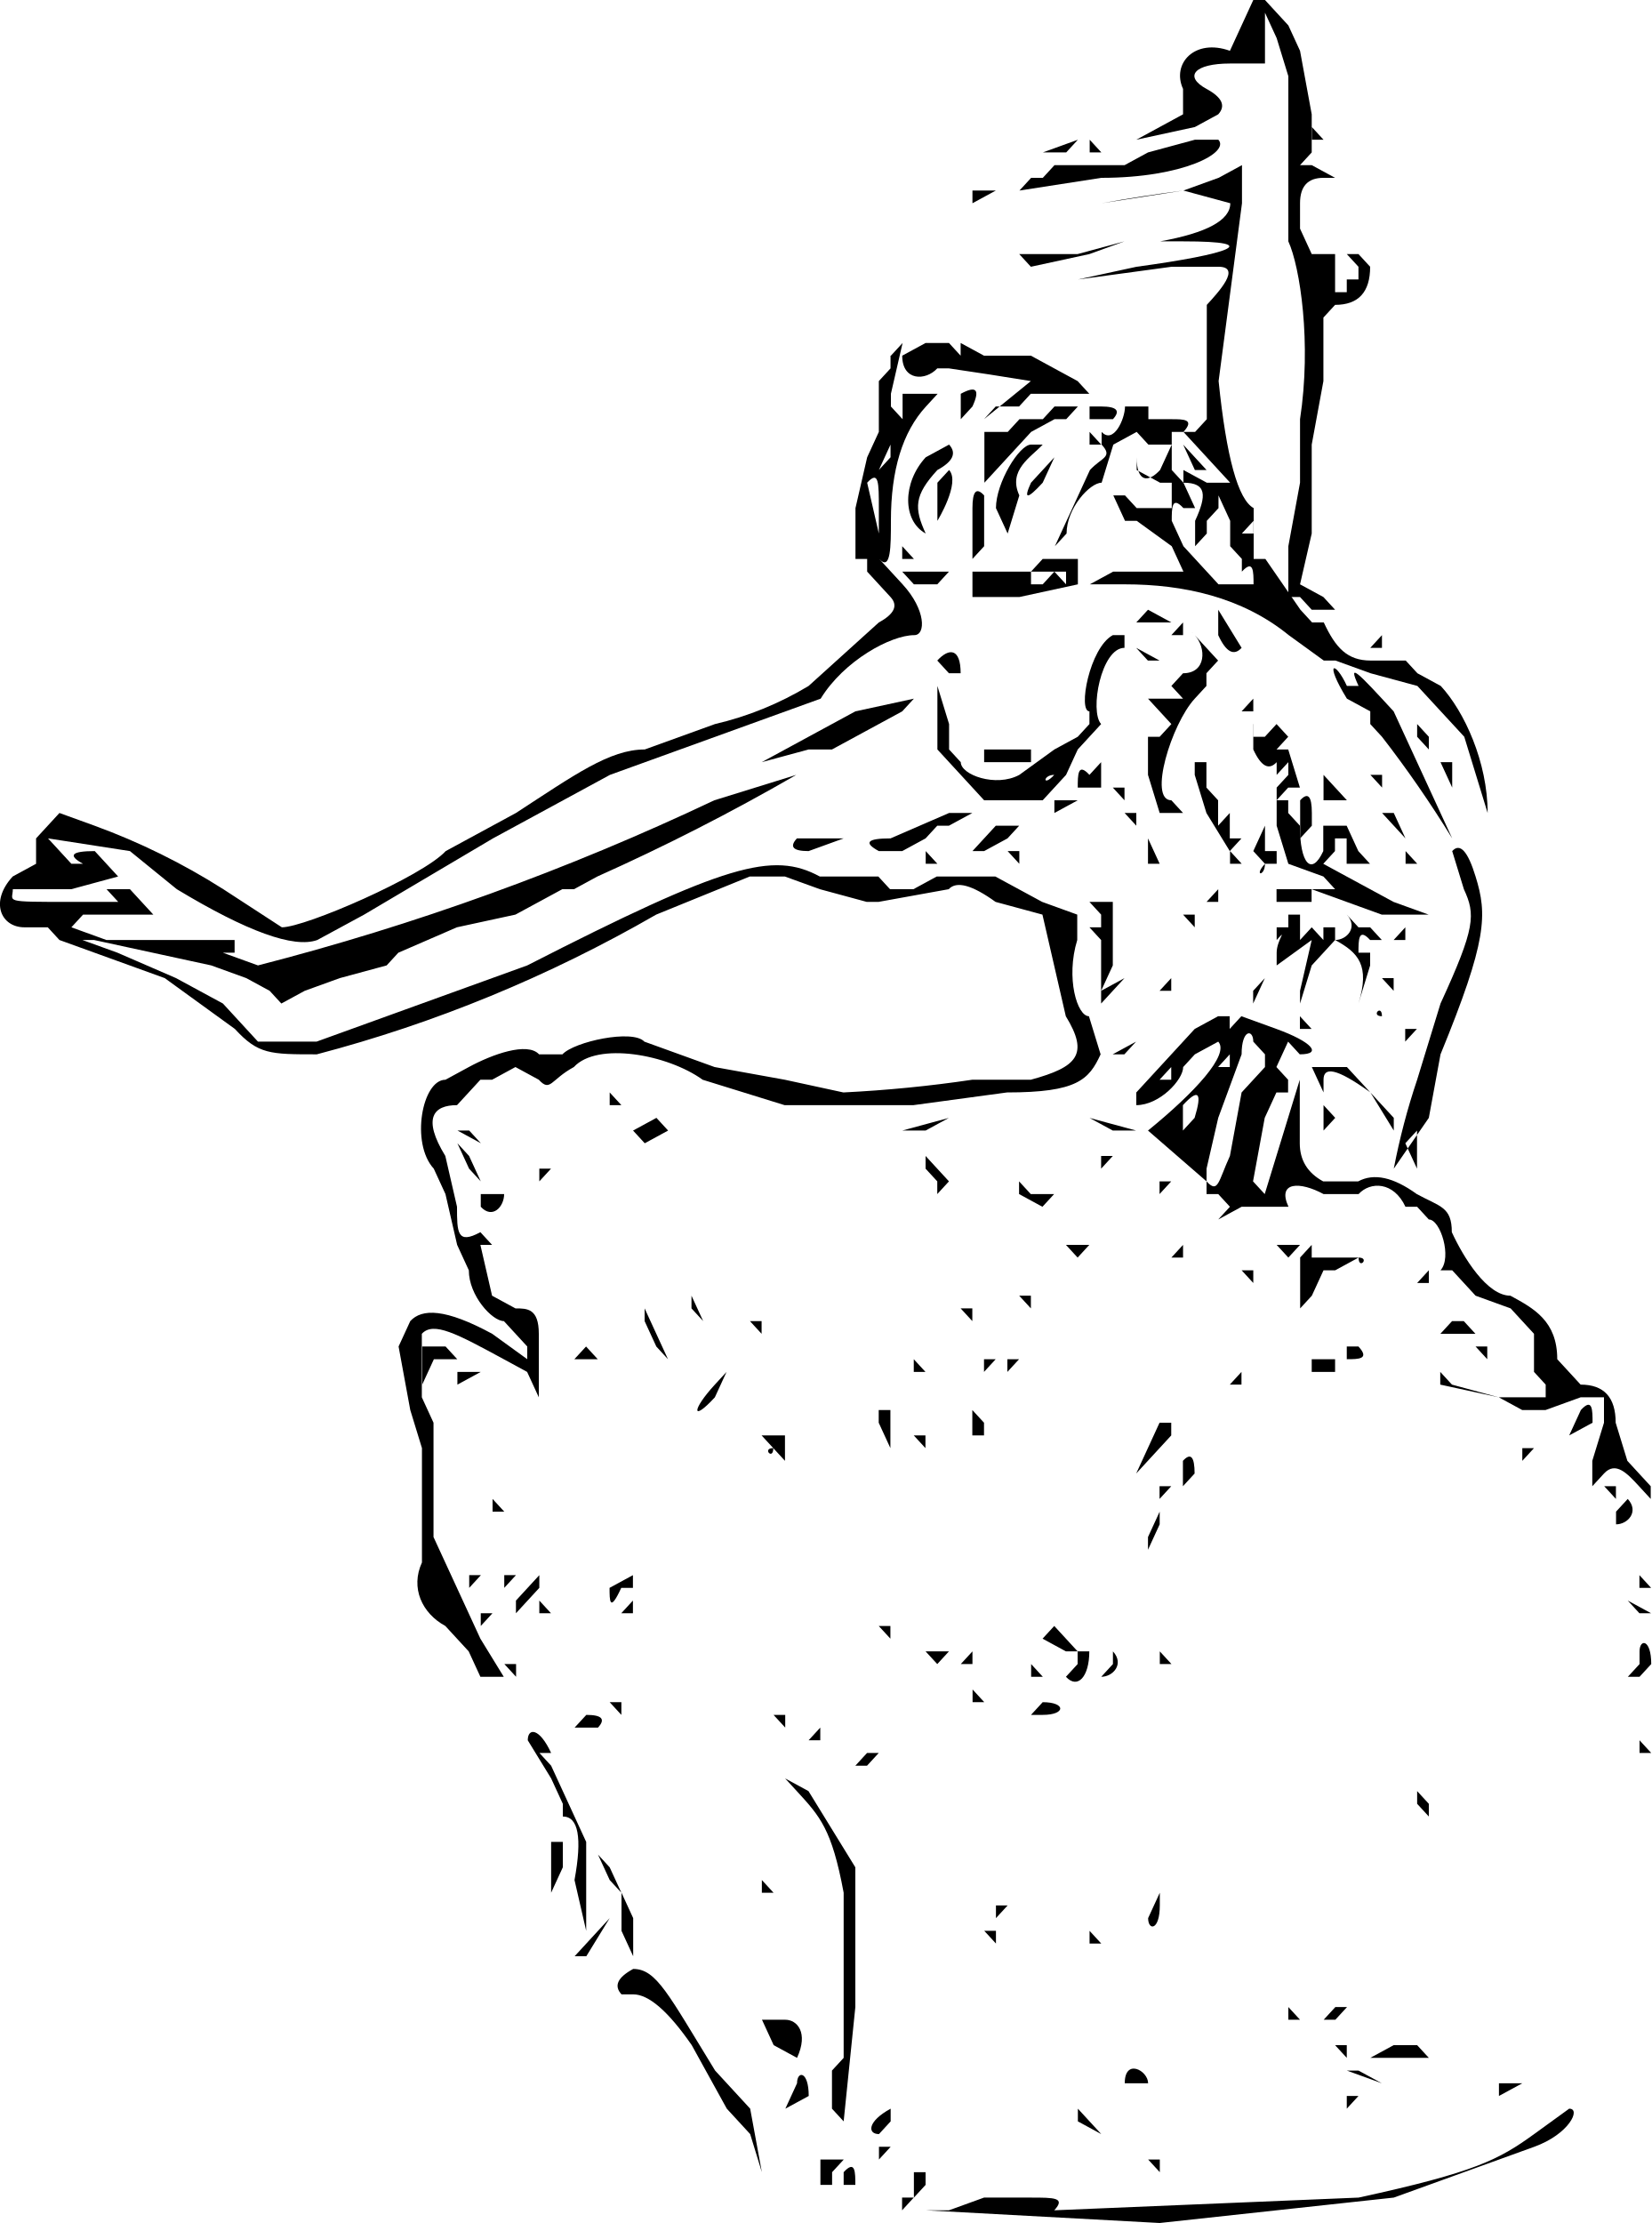
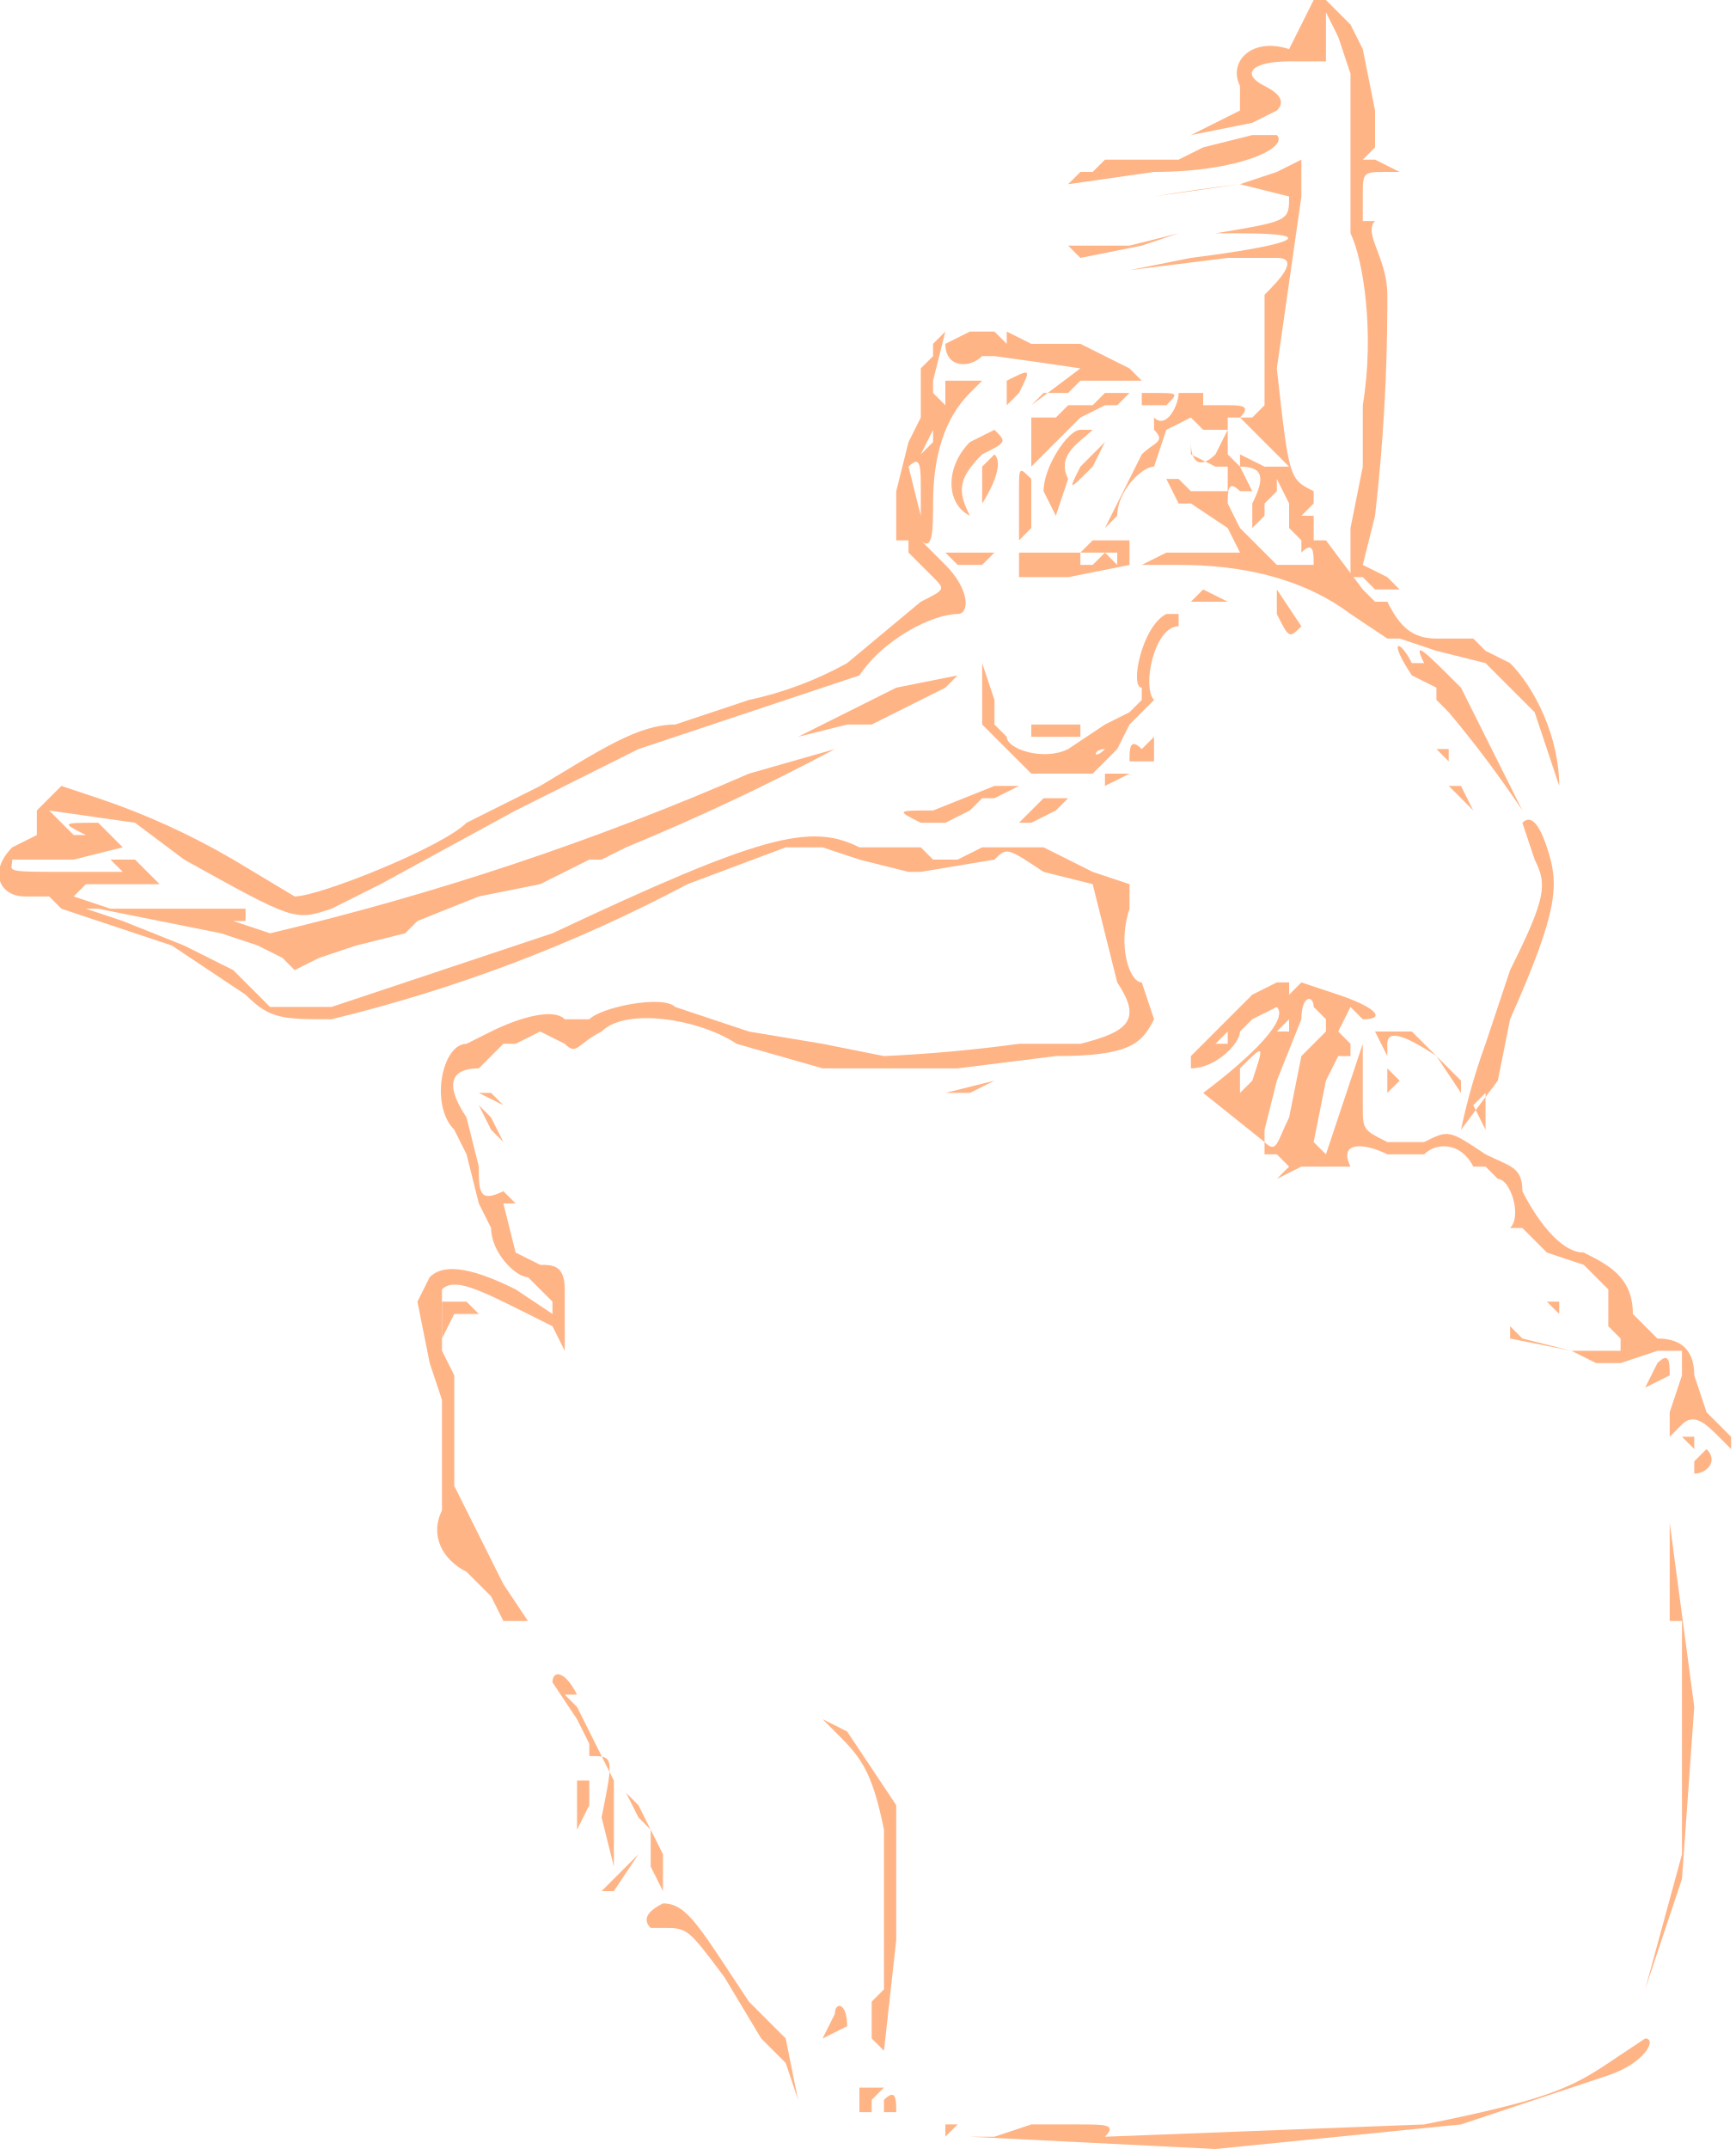
- <svg xmlns="http://www.w3.org/2000/svg" id="Lag_1" viewBox="0 0 130 175">
-   <path d="M98.67,0l-.92,2-.92,2c-2.76-1-4.61,1-3.69,3v2l-1.84,1-1.84,1,4.61-1,1.84-1c.61-.67,.31-1.33-.92-2-1.84-1-.92-2,1.84-2h2.76V1l.92,2,.92,3v13c.92,2,1.84,8,.92,14v5l-.92,5v4h.92l.92,1h1.84l-.92-1-1.84-1,.92-4v-7l.92-5v-5l.92-1c1.84,0,2.76-1,2.76-3l-.92-1h-.92l.92,1v1h-.92v1h-.92v-3h-1.84l-.92-2s.92,0,0,0v-2q0-2,1.84-2h.92l-1.84-1h-.92l.92-1q.92,0,0,0v-3l-.92-5-.92-2-1.84-2h-.92Zm5.53,22v0Z" />
-   <path d="M103.28,11h.92l-.92-1v1Zm-9.21,0l-3.69,1-1.84,1h-2.76c.92,0,0,0,0,0h-2.76l-.92,1h-.92l-.92,1s-.92,0,0,0l6.45-1c6.45,0,10.14-2,9.21-3h-1.84Zm-2.76,2h0Zm-6.45,1h0Zm-2.76-2h1.84l.92-1-2.76,1Zm3.69,0h.92l-.92-1v1Zm10.14,2l-2.76,1c-2.16,.28-4.31,.61-6.45,1l6.45-1,3.69,1q0,2-5.53,3h1.84c6.45,0,3.69,1-3.69,2l-4.61,1,7.37-1h3.69c1.84,0,0,2-.92,3v9l-.92,1h-.92c.92-1,0-1-.92-1h-1.84v-1h-1.84c0,1-.92,3-1.84,2v1c.92,1,0,1-.92,2l-2.76,6,.92-1c0-2,1.84-4,2.76-4l.92-3,1.84-1,.92,1h1.84v-1h.92l2.76,3,.92,1h-1.84l-1.84-1v1c1.84,0,1.84,1,.92,3v2l.92-1v-1l.92-1v-1l.92,2v2l.92,1v2h-.92c0,1,0,0,0,0h-.92l-1.84-2-.92-1-.92-2c0-1,0-2,.92-1h.92l-.92-2-.92-1v-2l-.92,2c-.92,1-1.84,1-1.84-1v1l1.84,1h.92v2h-2.76l-.92-1q0-1,0,0h-.92l.92,2h.92l2.76,2,.92,2h-5.53l-1.84,1h2.76c4.61,0,9.21,1,12.9,4l2.76,2c-.92,0,0,0,0,0h.92l2.76,1,3.69,1,3.69,4,1.84,6,.92,3-.92-3c0-4-1.84-8-3.69-10l-1.84-1-.92-1h-2.76c-1.84,0-2.76-1-3.69-3h-.92l-.92-1-2.76-4h-.92v-4q-1.84-1-2.76-10l.92-7,.92-7v-3l-1.84,1Zm2.76,27v1h-.92l.92-1Zm0,5h-.92v-1c.92-1,.92,0,.92,1Zm.92,1h0ZM76.56,15v1l1.84-1h-1.84Z" />
-   <path d="M84.85,20h-4.61l.92,1,4.61-1,2.76-1-3.69,1Zm-9.21,1h0Zm0,2h0Zm-4.61,5c0,2,1.84,2,2.76,1h.92c2.15,.31,4.3,.65,6.45,1l-3.69,3,.92-1h.92q0,1,0,0h.92l.92-1h4.61l-.92-1-1.84-1-1.84-1h-3.69l-1.84-1v1l-.92-1h-1.84l-1.84,1Z" />
-   <path d="M70.11,28v1l-.92,1v4l-.92,2-.92,4v4q0,.67,0,0h.92v1q-.92,0,0,0l.92,1,.92,1q.92,1-.92,2l-5.53,5c-2.31,1.39-4.79,2.4-7.37,3l-5.53,2c-2.76,0-5.53,2-10.14,5l-5.53,3c-1.84,2-11.06,6-12.9,6l-4.61-3c-3.21-2.04-6.61-3.71-10.14-5l-2.76-1-1.84,2v2l-1.84,1c-1.84,2-.92,4,.92,4h1.84l.92,1,5.53,2,2.76,1,2.76,2,2.76,2c1.84,2,2.76,2,6.45,2,9.3-2.44,18.27-6.13,26.72-11l7.37-3h2.76l2.76,1,3.69,1h.92l5.53-1q.92-1,3.69,1l3.69,1,.92,4,.92,4c1.84,3,.92,4-2.76,5h-4.61c-3.36,.5-6.74,.83-10.14,1l-4.61-1-5.53-1-5.53-2c-.92-1-5.53,0-6.45,1h-1.84c-.92-1-3.69,0-5.53,1l-1.84,1c-1.84,0-2.76,5-.92,7l.92,2,.92,4,.92,2c0,2,1.84,4,2.76,4l1.84,2v1l-2.76-2c-3.69-2-5.53-2-6.45-1l-.92,2,.92,5,.92,3v9c-.92,2,0,4,1.84,5l1.84,2,.92,2h1.84l-1.84-3-3.69-8v-9l-.92-2v-5c.92-1,2.76,0,6.45,2l1.84,1,.92,2v-5c0-2-.92-2-1.84-2l-1.84-1-.92-4h.92l-.92-1c-1.84,1-1.84,0-1.84-2l-.92-4c-1.84-3-.92-4,.92-4l1.84-2h.92l1.84-1,1.84,1c.92,1,.92,0,2.76-1,1.84-2,7.37-1,10.14,1l6.45,2h10.14l7.37-1c5.53,0,6.45-1,7.37-3l-.92-3c-.92,0-1.84-3-.92-6v-2l-2.76-1-3.69-2h-4.61l-1.84,1h-1.84l-.92-1h-4.61c-3.69-2-7.37-1-23.03,7l-16.59,6h-4.61l-.92-1-1.84-2-3.69-2-4.61-2-2.76-1h.92l4.61,1,4.61,1,2.76,1,1.84,1,.92,1,1.84-1,2.76-1,3.69-1,.92-1,4.61-2,4.61-1,3.69-2h.92l1.84-1c5.34-2.39,10.57-5.06,15.66-8l-6.45,2c-11.59,5.49-23.62,9.84-35.93,13l-2.76-1h.92v-1H8.38l-2.76-1,.92-1h5.53s0-1,0,0l-.92-1-.92-1h-1.84l.92,1h-3.69c-5.53,0-4.61,0-4.61-1H5.61l3.69-1-1.84-2q-2.76,0-.92,1h-.92l-1.84-2,6.45,1,3.69,3q8.29,5,11.06,4l3.69-2,10.14-6,9.21-5,16.59-6c1.84-3,5.53-5,7.37-5,.92,0,.92-2-.92-4l-1.84-2c0-1,0,0,0,0,.92,1,.92-1,.92-3,0-4,.92-7,2.76-9l.92-1h-2.76v2l-.92-1v-1l.92-4-.92,1Zm0,8l-.92,1,.92-2v1Zm-.92,4v2l-.92-4c.92-1,.92,0,.92,2ZM3.77,72q-.92,0,0,0s.92,0,0,0ZM75.64,31v2l.92-1q.92-2-.92-1Zm10.14,1v1h1.84q.92-1-.92-1h-.92Zm-2.76,0l-.92,1h-1.84l-.92,1h-1.84v4l1.84-2,1.84-2,1.84-1h.92l.92-1h-1.84Zm-4.61,3h0Z" />
-   <path d="M81.17,35c-.92,0-2.76,3-2.76,5l.92,2,.92-3c-.92-2,.92-3,1.84-4h-.92Zm4.61,0h.92l-.92-1v1Zm-12.9,1c-1.84,2-1.84,5,0,6l.92,1-.92-1c-.92-2-.92-3,.92-5q1.84-1,.92-2l-1.84,1Zm20.27-1l.92,2h.92l-1.84-2Z" />
-   <path d="M81.17,38q-.92,2,.92,0l.92-2-1.84,2Zm-7.37,0v3s1.84-3,.92-4l-.92,1Zm2.76,2v4l.92-1v-4q-.92-1-.92,1Zm18.43,3v0Zm-23.96,1h.92l-.92-1v1Zm11.06,0l-.92,1h-4.61v2h3.69l4.61-1v-2h-2.76Zm1.84,1v1l-.92-1-.92,1h-.92v-1h2.76Zm-12.9,0l.92,1h1.84l.92-1h-3.69Zm22.11,4l.92,1c.92,1,.92,3-.92,3l-.92,1,.92,1h-2.76l.92,1,.92,1-.92,1h-.92v3l.92,3v1q0,1,0,0v-1h1.84l-.92-1c-1.84,0,0-6,1.84-8l.92-1v-1l.92-1s0-1,0,0l-.92-1-1.84-2Zm-2.76-1l-.92,1h2.76l-1.84-1Zm5.53,2q.92,2,1.84,1l-1.84-3v2Zm9.21-1h.92q.92,0,0,0h-.92Zm-17.51,1c-1.84,1-2.76,6-1.84,6v1l-.92,1-1.84,1-2.76,2c-1.84,1-4.61,0-4.61-1l-.92-1v-2l-.92-3v5l.92,1,.92,1,1.84,2h4.61l.92-1,.92-1,.92-2,.92-1,.92-1q.92,0,0,0c-.92-1,0-6,1.84-6v-1h-.92Zm-4.61,11c-.92,1-.92,0,0,0v0Z" />
-   <path d="M92.22,50h.92v-1l-.92,1Zm15.66,1h.92v-1l-.92,1Zm-34.09,1l.92,1h.92c0-2-.92-2-1.84-1Zm15.66-1l.92,1h.92l-1.84-1Zm16.59,4l1.84,1v1l.92,1c1.98,2.55,3.82,5.22,5.53,8l-4.61-10c-2.76-3-3.69-4-2.76-2h-.92c-.92-2-1.84-2,0,1Zm-38.7,1l-5.53,3-1.84,1,3.69-1h1.84c.92,0,0,0,0,0l5.53-3,.92-1c0-1,0,0,0,0l-4.61,1Zm30.41,0h.92v-1l-.92,1Zm.92,1v2q.92,2,1.84,1s0-1,0,0v5l.92,3h-.92v-1h-.92v-2l-.92,2,.92,1c-.92,1,0,1,0,0h1.84l2.76,1,.92,1h-4.61v1q-.61,.67,0,0h2.76v-1l2.76,1,2.76,1h3.69l-2.76-1-3.69-2-1.84-1,.92-1v-1h.92v2h1.84l-.92-1-.92-2h-1.84v2c-.92,2-1.84,1-1.84-2l-.92-1v-1h-.92l.92-1h.92l-.92-3h-.92l.92-1-.92-1-.92,1v0h-.92v-1Zm2.76,4l-.92,1v-1l.92-1v1Zm10.14-3l.92,1v-1l-.92-1v1Zm2.76,0l.92,1-.92-1c0-1,0,0,0,0Zm-34.09,1h-2.76v1h3.69v-1h-.92Zm6.45,1l-.92,1q0,1,0,0c-.92-1-.92,0-.92,1,0,0,0,1,0,0h1.84v-2Zm7.37,0v1l.92,3,1.84,3,.92-1h-.92v-2q.92,0,0,0l-.92,1v-2q0-1,0,0l-.92-1v-2h-.92Zm19.35,0l.92,2v-2h-.92Zm-25.8,2l.92,1v-1h-.92Z" />
-   <path d="M104.2,62v1h1.84l-.92-1-.92-1v1Zm3.69-1l.92,1v-1h-.92Zm7.37,2s0,1,0,0v0Zm-12.9,0v3l.92-1c0-1-.92,0,0,0v-1q0-2-.92-1Zm-19.35,0v1l1.84-1h-1.84Zm-8.29,1l-4.61,2q-2.76,0-.92,1h1.84l1.84-1,.92-1h.92l1.84-1h-1.84Zm34.09,0l.92,1,.92,1-.92-2h-.92Zm-20.27,0l.92,1v-1h-.92Zm-10.14,1l-.92,1-.92,1h.92l1.84-1,.92-1h-1.84Zm11.98,1v2h.92l-.92-2-.92-1,.92,1Zm-27.64,0q-.92,1,.92,1l2.76-1h-3.69Zm16.59,1l.92,1v-1h-.92Zm17.51,0v1h.92s0-1,0,0l-.92-1Zm13.82,0v1h.92l-.92-1Zm-37.78,1h.92l-.92-1v1Zm23.03,1v1l-.92,1h.92v-2q0-1,0,0Zm2.76,2v0l.92-1-.92,1Zm-12.9,0l.92,1v1h-.92l.92,1v5l1.84-2,.92-2-.92,2-1.84,1,.92-2v-5h-1.84Zm7.37,1l.92,1v-1c.92,0,0,0,0,0h-.92Zm8.29,0v1h-.92v1q-.92,1,0,0c.92-1,0,0,0,1v1l2.76-2-.92,4v1l.92-3,1.84-2c1.84,1,2.76,2,1.84,5l-.92,4,.92-4,.92-3v-1h-.92c0-1,0-2,.92-1h.92l-.92-1h-.92l-.92-1s-.92,0,0,0c.92,1,0,2-.92,2v-1h-.92v1l-.92-1-.92,1v-2h-.92Zm-11.06,1v0Zm19.35,1v0Zm0,0h.92v-1l-.92,1Zm-19.35,1h0q.92-1,0,0Zm19.35,2v1l-.92-1h.92Zm-18.43,1h.92v-1l-.92,1Zm7.37,0v1l.92-2-.92,1Zm-7.37,1v0s-.92,0,0,0Zm17.51,1v0c0-1-.92,0,0,0Zm-12.9,0l-1.84,1q-.92,0,0,0l-.92,1-.92,1-.92,1-1.84,2v1c1.84,0,3.69-2,3.69-3l.92-1,1.84-1s0-1,0,0c.92,1-1.84,4-5.53,7l4.61,4v-1l.92-4,1.84-5c0-2,.92-2,.92-1l.92,1v1l-.92,1-.92,1-.92,5c-.92,2-.92,3-1.84,2v1h.92l.92,1s0,1,0,0l-.92,1,1.84-1h3.69c-.92-2,.92-2,2.76-1h2.76c.92-1,2.76-1,3.69,1h.92l.92,1c.92,0,1.84,3,.92,4h.92l1.84,2,2.76,1,1.84,2v3l.92,1v1h-3.69l-3.69-1-.92-1v1l4.61,1,1.84,1h1.84l2.76-1h1.84v2l-.92,3v2s.92,0,0,0l.92-1c.92-1,1.84,0,2.76,1l.92,1v-1l-1.84-2-.92-3c0-2-.92-3-2.76-3l-1.84-2c0-3-1.84-4-3.69-5-1.84,0-3.69-3-4.61-5,0-2-.92-2-2.76-3q-2.76-2-4.61-1h-2.76q-1.84-1-1.84-3v-5l-2.76,9-.92-1,.92-5,.92-2h.92v-1l-.92-1,.92-2,.92,1c1.84,0,.92-1-1.84-2l-2.76-1-.92,1q0,.67,0,0v-1h-.92Zm.92,4h-.92l.92-1c.92-1,0,0,0,0v1Zm-4.61,1h-.92l.92-1v1Zm1.84,3l-.92,1v-2q1.84-2,.92,1Zm7.37,5v0Zm-10.14-12h.92c.92,0,0,0,0,0h-.92Zm11.06,0h.92l-.92-1v1Zm8.29,0v1l.92-1h-.92Zm-23.03,2h.92l.92-1-1.84,1Zm20.27,0q0,1,0,0v0Z" />
-   <path d="M103.28,84l.92,2v3l.92-1c.92,1,0,0,0,0l-.92-1v-2c0-1,.92-1,3.69,1l1.84,3v-1l-3.69-4h-2.76Zm-52.52,1h.92v0h-.92Zm-2.76,2h.92l-.92-1v1Zm8.29,1h0Zm18.43,0l-3.69,1h1.84l1.84-1h0Zm-38.7,1l1.84,1-.92-1h-.92Zm13.82,0l.92,1,1.84-1-.92-1-1.84,1Zm35.93-1l1.84,1h1.84l-3.69-1Zm-11.98,1v0q.92,0,0,0Zm34.09,1v0Zm-19.35,1h0Zm-51.6,1l.92,1-.92-2-.92-1,.92,2Zm49.76-1v1l.92-1h-.92Zm-13.82,1l.92,1v1l.92-1-1.84-2v1Zm-30.41,1l.92-1h-.92v1Zm48.83,0v1l.92-1h-.92Zm-11.06,1l1.84,1,.92-1h-1.84l-.92-1v1Zm-42.38,0v1c.92,1,1.84,0,1.84-1h-1.84Zm52.52,2v0Zm-6.45,2l.92,1,.92-1h-1.84Zm16.59,0l.92,1,.92-1h-1.84Zm-8.29,1h.92v-1l-.92,1Zm10.14,0v4l.92-1,.92-2h.92l1.84-1c0,1,.92,0,0,0h-3.69v-1l-.92,1Zm-4.61,1l.92,1v-1h-.92l-.92-1,.92,1Zm13.82,1h.92v-1l-.92,1Zm.92,0l1.84,2-.92-1-.92-1Zm-32.25,1l.92,1v-1h-.92Zm-25.8,1l.92,1-.92-2v1Zm-3.69,0v1l.92,2,.92,1-1.84-4Zm24.88,0l.92,1s.92,0,0,0v-1h-.92Zm-30.41,1l-.92,1,.92-1h0Zm69.1,0l-.92,1h1.84q0-1,0,0h.92l-.92-1h-.92Zm-55.28,0l.92,1v-1h-.92Zm45.15,1s.92,0,0,0v0Zm-26.72,0v0Zm-44.23,1v3l.92-2h1.84l-.92-1h-1.84Zm25.8,0l1.84,1-1.84-1-.92-1,.92,1Zm-12.9,0l-.92,1h1.84l-.92-1Zm59.89,0v1c.92,0,1.84,0,.92-1h-.92Zm10.14,0l.92,1v-1h-.92Zm-38.7,1v1l.92-1h-.92Zm-5.53,0v1h.92l-.92-1Zm7.37,0v1l.92-1h-.92Zm23.96,0v1h1.84v-1h-1.84Zm-67.26,1v1l1.84-1h-1.84Zm60.81,1h.92v-1l-.92,1Zm-40.54,0c-1.84,2-1.84,3,0,1l.92-2-.92,1Zm12.9,3l.92,2v-3h-.92v1Zm55.28-1l-.92,2,1.84-1c0-1,0-2-.92-1Zm-47.91,2h.92v-1l-.92-1v2Zm-36.86,0s0,1,0,0v0Zm51.6-1l-1.84,4,.92-1,1.84-2v-1h-.92Zm-31.33,1l.92,1c0,1-.92,0,0,0l.92,1v-2h-1.84q-.61,0,0,0Zm11.98,0l.92,1v-1h-.92Zm47.91,1v1l.92-1h-.92Zm2.76,0h0Zm-29.48,1v2l.92-1q0-2-.92-1Zm-1.84,2v1l.92-1h-.92Zm35.01,0l.92,1v-1h-.92Zm-2.76,1h0q-.92,0,0,0Zm3.69,1v1c.92,0,1.84-1,.92-2l-.92,1Zm-88.45,0h.92l-.92-1v1Zm51.6,2v1l.92-2v-1l-.92,2Zm33.17-2h0q-.92,0,0,0Zm-61.73,0l.92,1-.92-1Zm2.76,0h0Zm58.05,1v0Zm-85.69,4v1l.92-1h-.92Zm2.76,1l.92-1h-.92v1Zm2.76-1l-1.84,2v1l1.84-2v-1Zm5.53,1c0,1,0,2,.92,0h.92v-1l-1.84,1Zm81.08-1v1h.92l-.92-1Zm-93.98,1v0Zm90.3,1v0Zm-82.93,0v1h.92l-.92-1Zm6.45,1h.92v-1l-.92,1Zm80.16,0h.92l-1.84-1,.92,1Zm-91.22,0v1l.92-1h-.92Zm31.33,1l.92,1v-1h-.92Zm12.9,1l1.84,1h.92v1l-.92,1c.92,1,1.84,0,1.84-2h-.92l-.92-1-.92-1-.92,1Zm-9.21,1l.92,1,.92-1h-1.84Zm56.21,0v1l-.92,1h.92l.92-1c0-2-.92-2-.92-1Zm-53.44,1h.92v-1l-.92,1Zm11.98,0l-.92,1c.92,0,1.84-1,.92-2v1Zm3.69,0h.92l-.92-1v1Zm-51.6,0l.92,1v-1h-.92Zm30.41,0v0Zm11.06,1h.92l-.92-1v1Zm-17.51,2q0,1,0,0l.92-1-.92,1Zm12.9,0h.92l-.92-1v1Zm21.19,0h.92q.92,1,0,0h-.92Zm-49.76,0l.92,1v-1h-.92Zm12.9,1l.92,1v-1h-.92Zm20.27,0h.92c1.84,0,1.84-1,0-1l-.92,1Zm-35.93,1h1.84q.92-1-.92-1l-.92,1Zm-3.69,1l1.84,3,.92,2v1q1.84,0,.92,5l.92,4v-7l-2.76-6-.92-1h.92q.92,1,0,0c-.92-2-1.84-2-1.84-1Zm22.11,0h.92s.92,0,0,0v-1l-.92,1Zm65.42,1h.92l-.92-1v1Zm-63.58,0h0Zm2.76,0l-.92,1h.92l.92-1h-.92Zm-6.45,2l.92,1c1.84,2,2.76,3,3.69,8v13l-.92,1v3l.92,1,.92-9v-11l-3.69-6-1.84-1Zm49.76,2l.92,1v-1l-.92-1v1Z" />
-   <path d="M43.39,145v4l.92-2v-2h-.92Zm3.69,1l.92,2,.92,1-.92-2-.92-1Zm6.45,1v0Zm6.45,2h.92l-.92-1v1Zm30.41,2c0,1,.92,1,.92-1v-1l-.92,2Zm-41.46,1l.92,2c0,1,0,0,0,0v-3l-.92-2v3Zm29.48-2v1l.92-1h-.92Zm-31.33,2l-.92,1-1.84,2,.92-1h.92l1.84-3-.92,1Zm30.41,0l.92,1v-1h-.92Zm8.29,1h.92l-.92-1v1Zm7.37,0h0Zm-46.99,2h.92c0-1,0,0,0,0h-.92Zm3.69,0c-1.23,.67-1.54,1.33-.92,2h.92q1.84,0,4.61,4l2.76,5,1.84,2,.92,3-.92-5-2.76-3c-3.69-6-4.61-8-6.45-8Zm10.14,13q0,1,0,0l-.92-1,.92,1Zm32.25-9v0Zm-31.33,2l1.84,1c.92-2,0-3-.92-3h-1.84l.92,2Zm4.61-1h0Zm20.27,3l.92,1c.92,0,0,0,0,0l-.92-1Zm2.76,1h1.84q0,1,0,0c0-1-1.84-2-1.84,0Zm-25.8,0l-.92,2q-.92,0,0,0l1.84-1c0-2-.92-2-.92-1Zm28.56,1q-.92,0,0,0h0Zm-21.19,1c-1.84,1-1.84,2-.92,2l.92-1v-1Zm14.74,1l1.84,1-.92-1c-.92,0,0,0,0,0l-.92-1v1Zm-15.66,2v1l.92-1h-.92Zm-4.61,1v2h.92v-1l.92-1q.92,0,0,0h-1.84Zm25.8,0l.92,1v-1h-.92Zm14.74-12l-.92,1h.92l.92-1h-.92Z" />
-   <path d="M66.42,171v1h.92c0-1,0-2-.92-1Zm5.53,0v2l.92-1v-1h-.92Zm29.48-12h.92l-.92-1v1Zm-30.41,15l.92-1h-.92v1Zm34.09-13l.92,1v-1h-.92Zm6.45,0h-1.84l-1.84,1h4.61l-.92-1Zm-5.53,2l2.76,1-1.84-1h-.92Zm12.9,1h-.92v1l1.84-1h-.92Zm-13.82,1l-.92,1,.92-1s0-1,0,0Zm24.88,0q0,1,0,0v0Zm-23.96,0v1l.92-1h-.92Zm17.51,1l-2.76,2c-2.76,2-4.61,3-13.82,5l-23.96,1q-.92,0,0,0c.92-1,0-1-1.84-1h-3.69l-2.76,1h-1.84l18.43,1,18.43-2,11.06-4c2.76-1,3.69-3,2.76-3Zm-7.37-97c-.61-2-1.23-2.67-1.84-2l.92,3c.92,2,.92,3-1.84,9l-1.84,6c-.77,2.28-1.38,4.62-1.84,7l2.76-4,.92-5c3.69-9,3.69-11,2.76-14Zm-4.61,23l-.92-2,.92-1v3Z" />
+ <svg xmlns="http://www.w3.org/2000/svg" id="Lag_1" viewBox="0 0 141.4 175">
+   <defs>
+     <style>
+       .cls-1{fill:#ffb486}
+     </style>
+   </defs>
+   <path class="cls-1" d="m107 0-1 2-1 2c-3-1-5 1-4 3v2l-2 1-2 1 5-1 2-1q1-1-1-2c-2-1-1-2 2-2h3V1l1 2 1 3v13c1 2 2 8 1 14v5l-1 5v4h1l1 1h2l-1-1-2-1 1-4a153 153 0 0 0 1-17v-1c0-3-2-5-1-6h-1v-2c0-2 0-2 2-2h1l-2-1h-1l1-1c1 0 1 0 0 0V9l-1-5-1-2-2-2h-1Z" />
+   <path class="cls-1" d="m102 11-4 1-2 1h1-4c1 0 0 0 0 0h-3l-1 1h1-2l-1 1s-1 0 0 0l7-1c7 0 11-2 10-3h-2Zm-3 2h-1 1Zm-7 1h-1 1ZM104 14l-3 1a142 142 0 0 0-7 1l7-1 4 1c0 2 0 2-6 3h-2 4c7 0 4 1-4 2l-5 1 8-1h4c2 0 0 2-1 3v9l-1 1h-1c1-1 0-1-1-1h-2v-1h-2c0 1-1 3-2 2v1c1 1 0 1-1 2l-3 6 1-1c0-2 2-4 3-4l1-3 2-1 1 1h2v-1h-1 2l3 3 1 1h-2l-2-1v1c2 0 2 1 1 3v2l1-1v-1l1-1v-1l1 2v2l1 1v2h-1c0 1 0 0 0 0h-1l-2-2-1-1-1-2c0-1 0-2 1-1h1l-1-2-1-1v-2l-1 2c-1 1-2 1-2-1v-1 2l2 1h1v2h-3l-1-1c0-1 0-1 0 0h-1l1 2h1l3 2 1 2h-6l-2 1h3c5 0 10 1 14 4l3 2c-1 0 0 0 0 0h1l3 1 4 1 4 4 2 6 1 3-1-3c0-4-2-8-4-10l-2-1-1-1h-3c-2 0-3-1-4-3h-1l-1-1-3-4h-1v-4c-2-1-2-1-3-10l1-7 1-7v-3l-2 1Zm3 27v1h-1l1-1Zm0 5h-1v-1c1-1 1 0 1 1Zm1 1h-1 1Z" />
+   <path class="cls-1" d="M92 20h-5l1 1 5-1 3-1-4 1ZM77 28c0 2 2 2 3 1h1a411 411 0 0 1 7 1l-4 3 1-1h1c0 1 0 1 0 0h1l1-1h5l-1-1-2-1-2-1h-4l-2-1v1l-1-1h-2l-2 1Z" />
+   <path class="cls-1" d="M76 28v1l-1 1v4l-1 2-1 4v4q0 1 0 0h1v1c-1 0-1 0 0 0l1 1 1 1c1 1 1 1-1 2l-6 5a29 29 0 0 1-8 3l-6 2c-3 0-6 2-11 5l-6 3c-2 2-12 6-14 6l-5-3a59 59 0 0 0-11-5l-3-1-2 2v2l-2 1c-2 2-1 4 1 4h2l1 1 6 2 3 1 3 2 3 2c2 2 3 2 7 2a124 124 0 0 0 29-11l8-3h3l3 1 4 1h1l6-1c1-1 1-1 4 1l4 1 1 4 1 4c2 3 1 4-3 5h-5a123 123 0 0 1-11 1l-5-1-6-1-6-2c-1-1-6 0-7 1h-2c-1-1-4 0-6 1l-2 1c-2 0-3 5-1 7l1 2 1 4 1 2c0 2 2 4 3 4l2 2v1l-3-2c-4-2-6-2-7-1l-1 2 1 5 1 3v9c-1 2 0 4 2 5l2 2 1 2h2l-2-3-4-8v-9l-1-2v-5c1-1 3 0 7 2l2 1 1 2v1-6c0-2-1-2-2-2l-2-1-1-4h1l-1-1c-2 1-2 0-2-2l-1-4c-2-3-1-4 1-4l2-2h1l2-1 2 1c1 1 1 0 3-1 2-2 8-1 11 1l7 2h11l8-1c6 0 7-1 8-3l-1-3c-1 0-2-3-1-6v-2l-3-1-4-2h-5l-2 1h-2l-1-1h-5c-4-2-8-1-25 7l-18 6h-5l-1-1-2-2-4-2-5-2-3-1h1l5 1 5 1 3 1 2 1 1 1 2-1 3-1 4-1 1-1 5-2 5-1 4-2h1l2-1a191 191 0 0 0 17-8l-7 2a229 229 0 0 1-39 13l-3-1h1v-1H9l-3-1 1-1h9-3s0-1 0 0l-1-1-1-1H9l1 1H6c-6 0-5 0-5-1h5l4-1-2-2c-3 0-3 0-1 1H6l-2-2 7 1 4 3c9 5 9 5 12 4l4-2 11-6 10-5 18-6c2-3 6-5 8-5 1 0 1-2-1-4l-2-2c0-1 0 0 0 0 1 1 1-1 1-3q0-6 3-9l1-1h-3v2l-1-1v-1l1-4-1 1Zm0 8-1 1 1-2v1Zm-1 4v2l-1-4c1-1 1 0 1 2ZM4 72c-1 0-1 0 0 0 0 0 1 0 0 0ZM82 31v2l1-1c1-2 1-2-1-1ZM93 32v1h2c1-1 1-1-1-1h-1ZM90 32l-1 1h-2l-1 1h-2v4l2-2 2-2 2-1h1l1-1h-2Zm-5 3h-1 1Z" />
+   <path class="cls-1" d="M88 35c-1 0-3 3-3 5l1 2 1-3c-1-2 1-3 2-4h2-3ZM79 36c-2 2-2 5 0 6l1 1-1-1c-1-2-1-3 1-5 2-1 2-1 1-2l-2 1Z" />
+   <path class="cls-1" d="M88 38c-1 2-1 2 1 0l1-2-2 2ZM80 38v3s2-3 1-4l-1 1ZM83 40v4l1-1v-4c-1-1-1-1-1 1ZM89 44l-1 1h-5v2h4l5-1v-2h-3Zm2 1v1l-1-1-1 1h-1v-1h3ZM77 45l1 1h2l1-1h-4ZM98 48l-1 1h-1 4l-2-1ZM104 50c1 2 1 2 2 1l-2-3v2ZM95 50c-2 1-3 6-2 6v1l-1 1-2 1-3 2c-2 1-5 0-5-1l-1-1v-2l-1-3v5l1 1 1 1 2 2h5l1-1 1-1 1-2 1-1 1-1c1 0 1 0 0 0-1-1 0-6 2-6v-1h-1Zm-5 11c-1 1-1 0 0 0v-1 1ZM115 55l2 1v1l1 1a90 90 0 0 1 6 8l-5-10c-3-3-4-4-3-2h-1c-1-2-2-2 0 1ZM73 56l-6 3-2 1 4-1h2c1 0 0 0 0 0l6-3 1-1c0-1 0 0 0 0l-5 1Z" />
+   <path class="cls-1" d="M87 59h-3v1h4v-1h-1ZM94 60l-1 1c0 1 0 1 0 0-1-1-1 0-1 1 0 0 0 1 0 0h2v-2ZM117 61l1 1v1-2h-1ZM90 63v1l2-1h-2ZM81 64l-5 2c-3 0-3 0-1 1h2l2-1 1-1h1l2-1h1-3ZM118 64l1 1 1 1-1-2h-1ZM85 65l-1 1-1 1h1l2-1 1-1h-2ZM104 80l-2 1c-1 0-1 0 0 0l-1 1-1 1-1 1-2 2v1c2 0 4-2 4-3l1-1 2-1s0-1 0 0c1 1-2 4-6 7l5 4v-1l1-4 2-5c0-2 1-2 1-1l1 1v1l-1 1-1 1-1 5c-1 2-1 3-2 2v1h1l1 1s0 1 0 0l-1 1 2-1h4c-1-2 1-2 3-1h3c1-1 3-1 4 1h1l1 1c1 0 2 3 1 4h1l2 2 3 1 2 2v3l1 1v1h-4l-4-1-1-1v1l5 1 2 1h2l3-1h2v2l-1 3v2s1 0 0 0l1-1c1-1 2 0 3 1l1 1v-1l-2-2-1-3c0-2-1-3-3-3l-2-2c0-3-2-4-4-5-2 0-4-3-5-5 0-2-1-2-3-3-3-2-3-2-5-1h-3c-2-1-2-1-2-3v-7 2l-3 9-1-1 1-5 1-2h1v-1l-1-1 1-2 1 1c2 0 1-1-2-2l-3-1-1 1q0 1 0 0v-1h-1Zm1 4h-1l1-1c1-1 0 0 0 0v1Zm-5 1h-1l1-1v1Zm2 3-1 1v-2c2-2 2-2 1 1Zm8 5v-2 2Z" />
+   <path class="cls-1" d="m112 84 1 2v3l1-1c1 1 0 0 0 0l-1-1v-2c0-1 1-1 4 1l2 3v-1l-4-4h-3ZM55 85h1v1-1h-1ZM61 88h2-2ZM81 88l-4 1h2l2-1h2-2ZM39 89l2 1-1-1h-1ZM40 92l1 1-1-2-1-1 1 2ZM122 101l2 2-1-1-1-1ZM36 106v3l1-2h2l-1-1h-2ZM126 106l1 1v-1h-1ZM135 111l-1 2 2-1c0-1 0-2-1-1ZM137 117l1 1v-1h-1ZM138 119v1c1 0 2-1 1-2l-1 1ZM38 125v1-1ZM45 137l2 3 1 2v1c2 0 2 0 1 5l1 4v-7l-3-6-1-1h1c1 1 1 1 0 0-1-2-2-2-2-1ZM67 140l1 1c2 2 3 3 4 8v13l-1 1v3l1 1 1-9v-11l-4-6-2-1Z" />
+   <path class="cls-1" d="M47 145v4l1-2v-2h-1ZM51 146l1 2 1 1-1-2-1-1ZM53 152l1 2c0 1 0 0 0 0v-3l-1-2v3ZM51 152l-1 1-2 2 1-1h1l2-3-1 1ZM50 155h1c0-1 0 0 0 0h-1ZM54 155q-2 1-1 2h1c2 0 2 0 5 4l3 5 2 2 1 3-1-5-3-3c-4-6-5-8-7-8Zm11 13c0 1 0 1 0 0l-1-1 1 1ZM68 164l-1 2c-1 0-1 0 0 0l2-1c0-2-1-2-1-1ZM70 170v2h1v-1l1-1c1 0 1 0 0 0h-2Z" />
+   <path class="cls-1" d="M72 171v1h1c0-1 0-2-1-1ZM77 174l1-1h-1v1ZM141 165c0 1 0 1 0 0v-1 1ZM134 166l-3 2c-3 2-5 3-15 5l-26 1c-1 0-1 0 0 0 1-1 0-1-2-1h-4l-3 1h-2l20 1 20-2 12-4c3-1 4-3 3-3ZM126 69q-1-3-2-2l1 3c1 2 1 3-2 9l-2 6a51 51 0 0 0-2 7l3-4 1-5c4-9 4-11 3-14Zm-5 23-1-2 1-1v3ZM132 165l2-3 3-11v-19h-1v-8l2 15-1 14-3 9-2 3Z" />
</svg>
